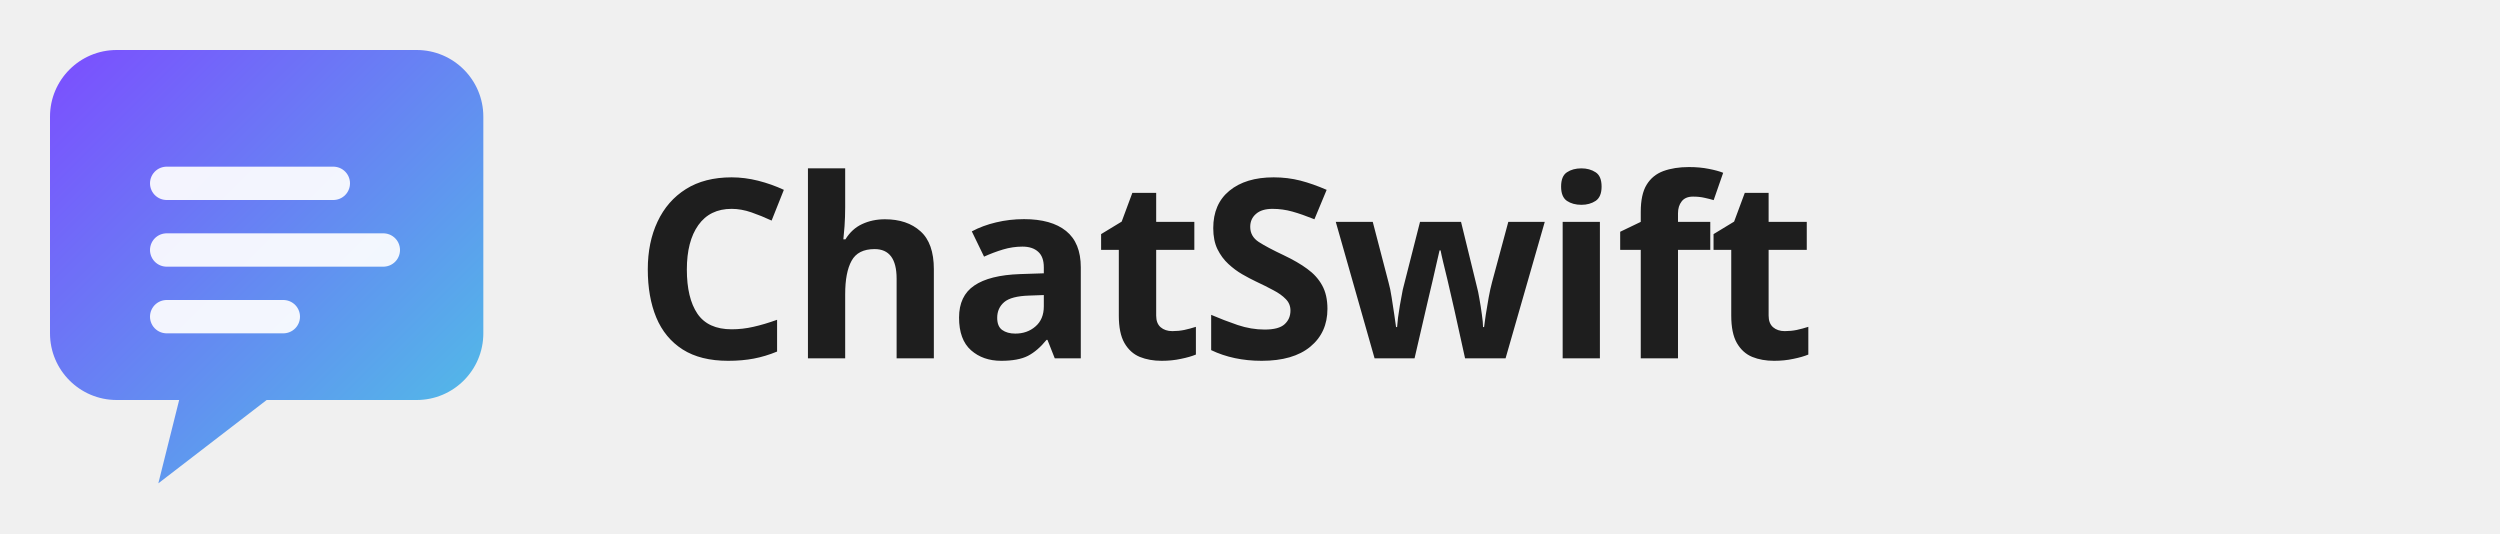
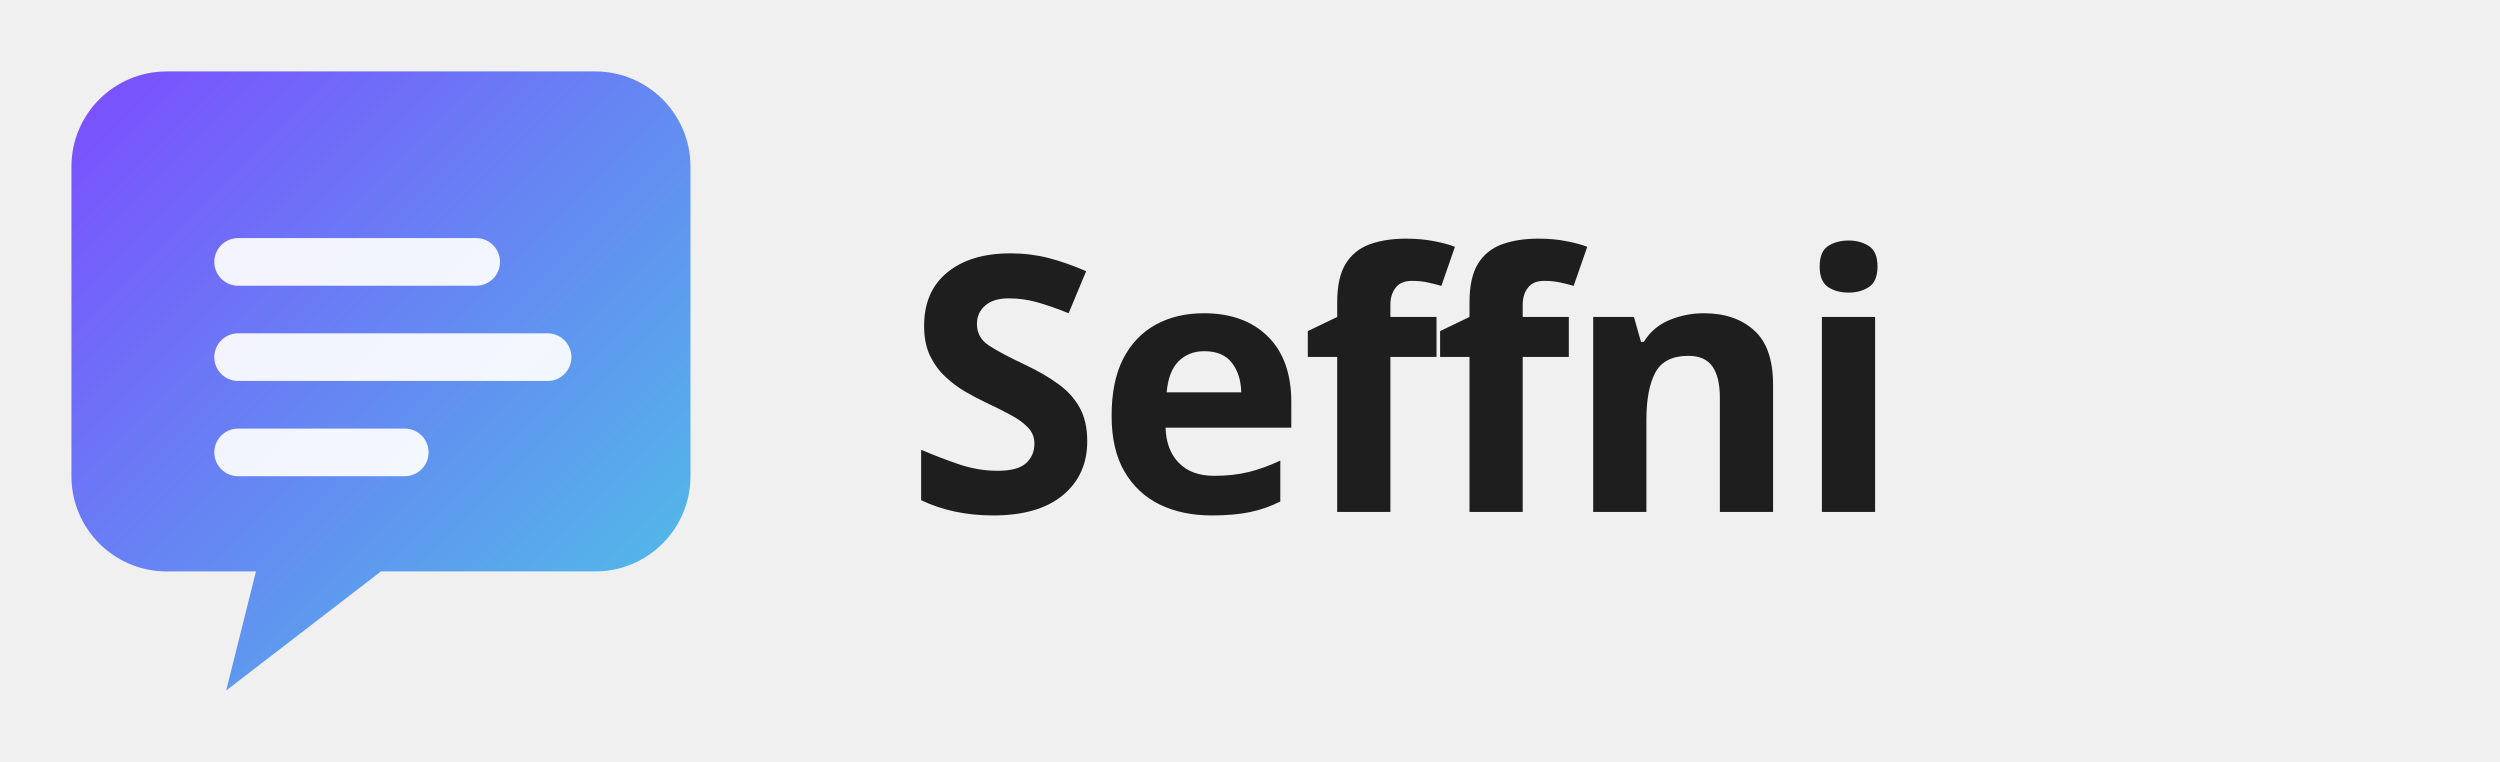
- <svg xmlns="http://www.w3.org/2000/svg" viewBox="0 0 300 64" width="300" height="64" role="img" aria-label="ChatSwift">
+ <svg xmlns="http://www.w3.org/2000/svg" viewBox="0 0 210 64" width="210" height="64" role="img" aria-label="Seffni">
  <defs>
    <linearGradient id="logog" x1="0" y1="0" x2="1" y2="1">
      <stop offset="0" stop-color="#7C4DFF" />
      <stop offset="1" stop-color="#4dc5e5" />
    </linearGradient>
  </defs>
  <path d="M14 6h36a8 8 0 0 1 8 8v26a8 8 0 0 1-8 8H32l-13 10 2.5-10H14a8 8 0 0 1-8-8V14a8 8 0 0 1 8-8Z" fill="url(#logog)" />
  <path d="M20 22h20M20 30h26M20 38h14" stroke="#fff" stroke-width="4" stroke-linecap="round" opacity=".92" />
-   <text x="76" y="43" font-family="Outfit,Archivo,Segoe UI,sans-serif" font-size="30" font-weight="700" fill="#1e1e1e" letter-spacing="-.5">ChatSwift</text>
+   <text x="76" y="43" font-family="Outfit,Archivo,Segoe UI,sans-serif" font-size="30" font-weight="700" fill="#1e1e1e" letter-spacing="-.5">Seffni</text>
</svg>
